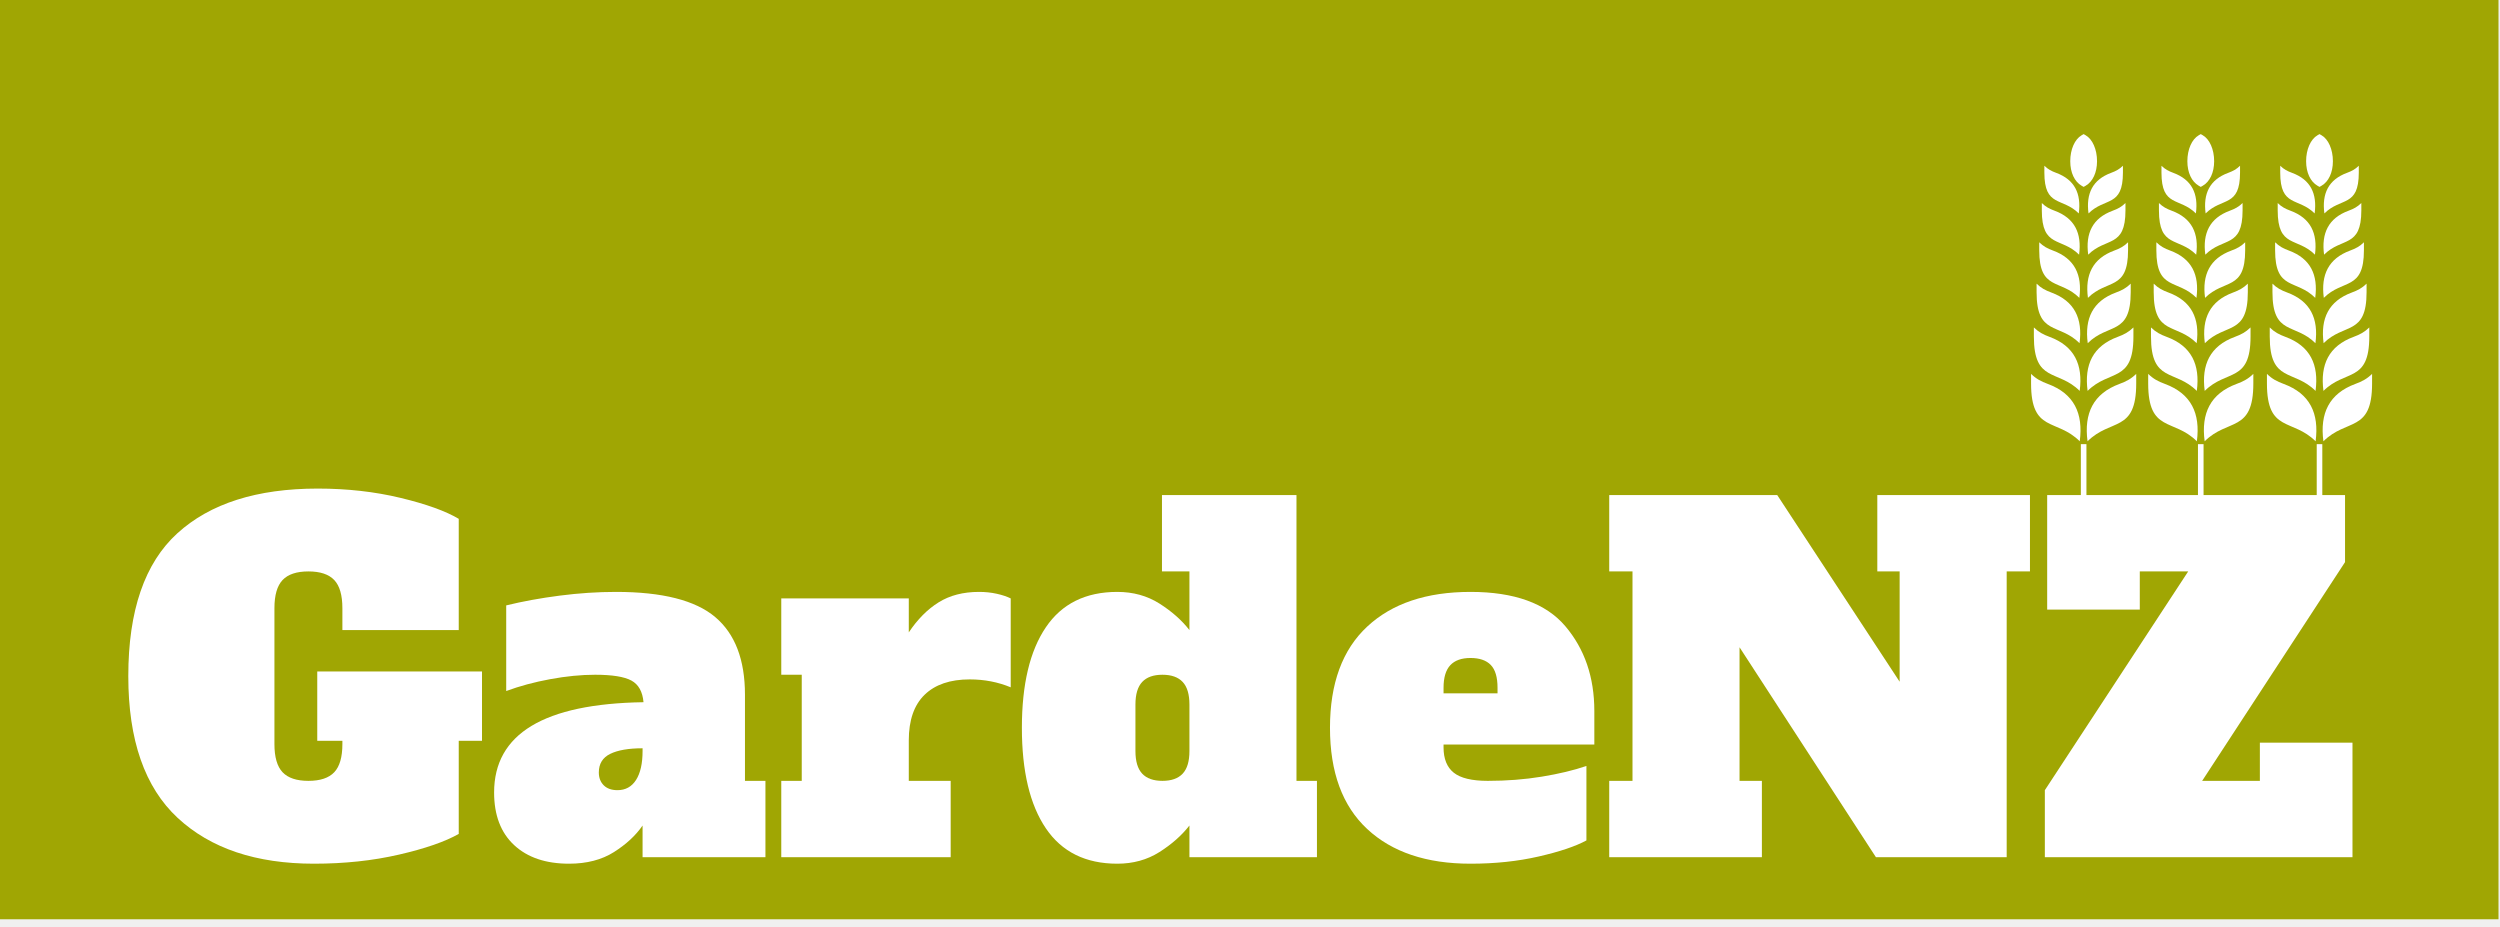
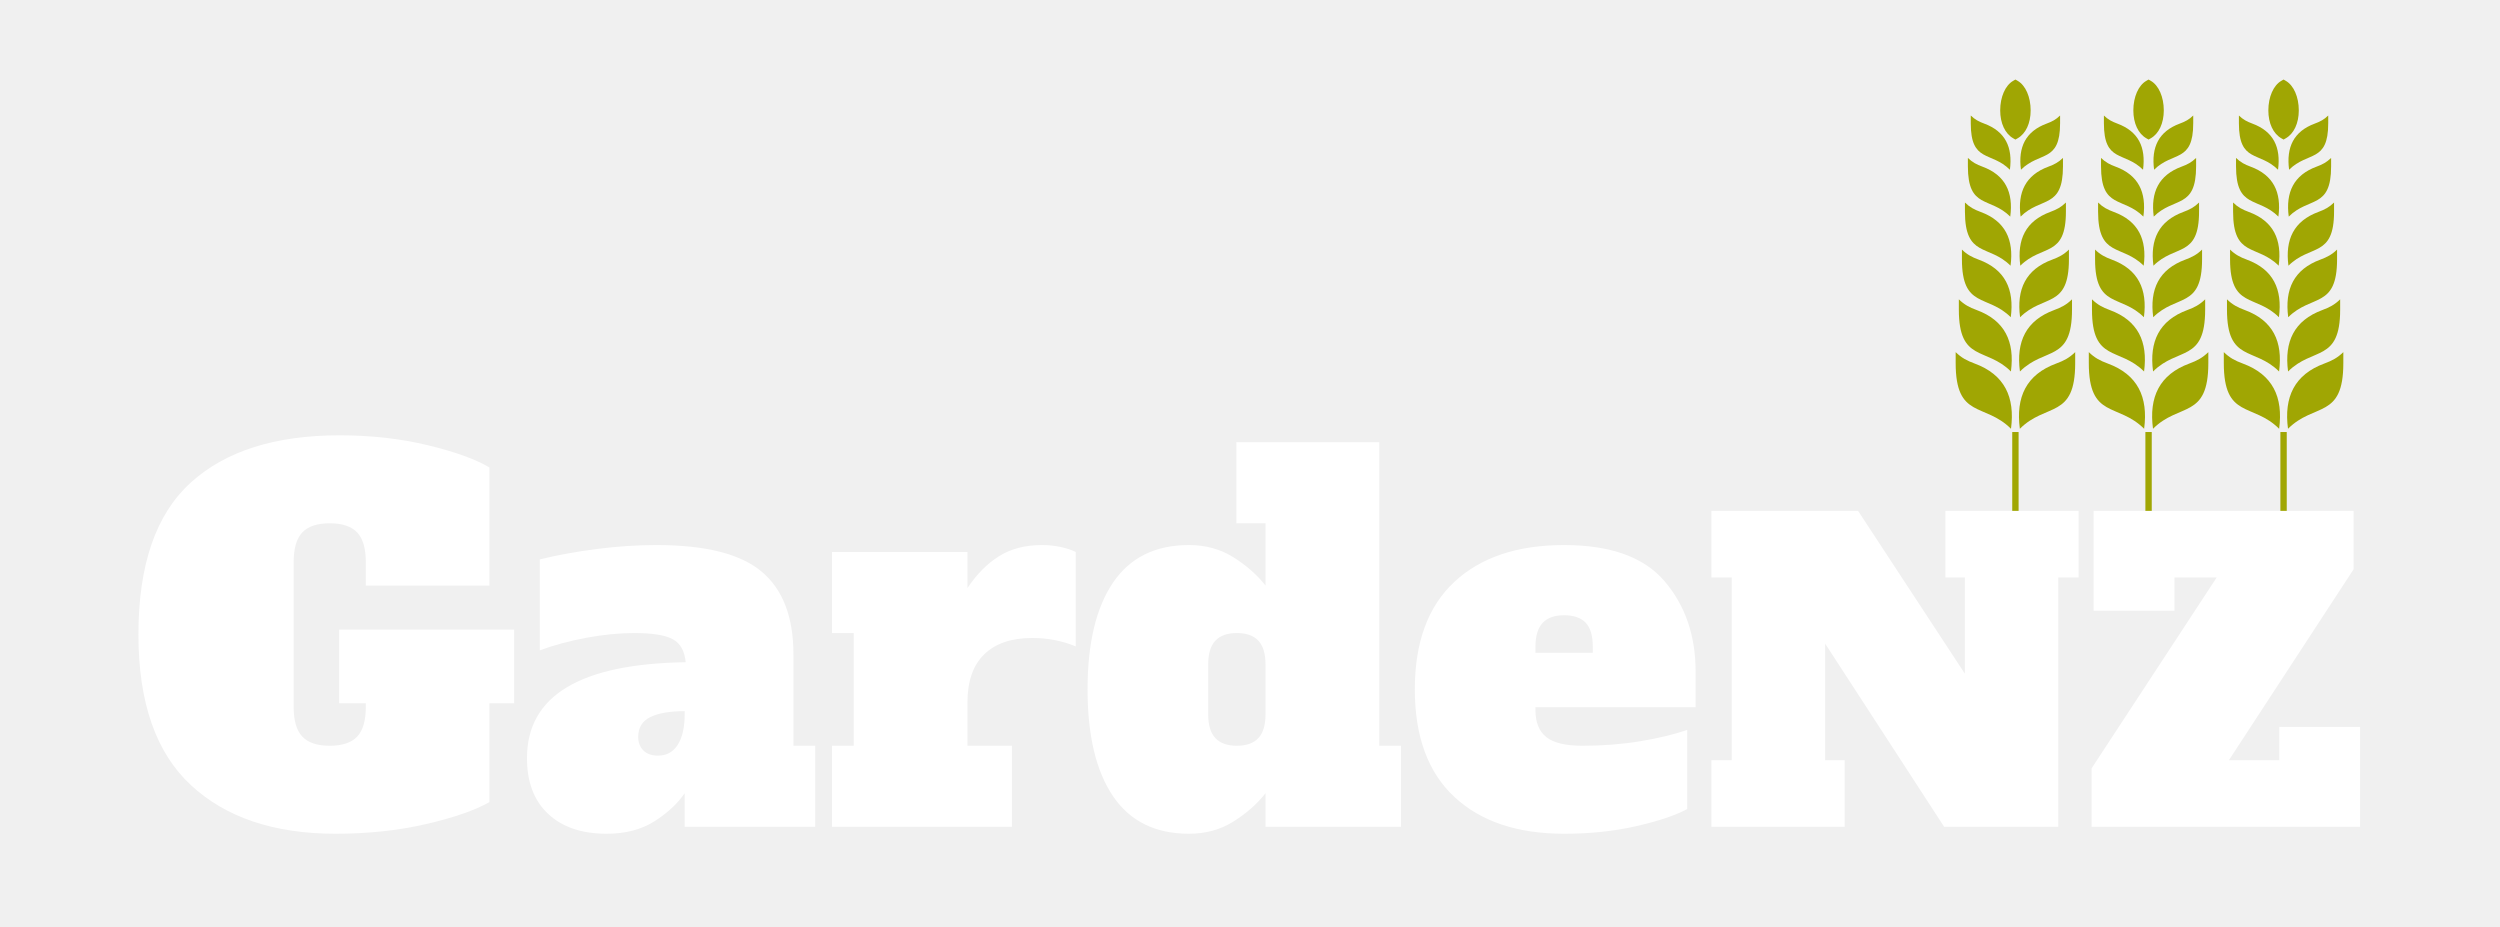
<svg xmlns="http://www.w3.org/2000/svg" width="100%" height="100%" viewBox="0 0 313 116" version="1.1" xml:space="preserve" style="fill-rule:evenodd;clip-rule:evenodd;stroke-linejoin:round;stroke-miterlimit:2;">
-   <rect x="0" y="0" width="312.811" height="115.093" style="fill:#a0a603;" />
  <g>
    <g>
-       <path d="M60.347,92.752l-2.913,0l0,11.654c-1.709,0.971 -4.205,1.836 -7.488,2.593c-3.282,0.758 -6.827,1.136 -10.634,1.136c-7.264,0 -12.955,-1.913 -17.073,-5.739c-4.117,-3.827 -6.176,-9.741 -6.176,-17.743c-0,-8.197 2.049,-14.16 6.147,-17.889c4.099,-3.729 9.955,-5.594 17.568,-5.594c3.691,0 7.148,0.389 10.372,1.166c3.225,0.777 5.652,1.651 7.284,2.622l0,13.926l-14.567,0l-0,-2.738c-0,-1.632 -0.34,-2.807 -1.02,-3.526c-0.68,-0.718 -1.758,-1.078 -3.234,-1.078c-1.476,0 -2.554,0.36 -3.234,1.078c-0.68,0.719 -1.02,1.894 -1.02,3.526l0,17.014c0,1.632 0.34,2.807 1.02,3.525c0.68,0.719 1.758,1.078 3.234,1.078c1.476,0 2.554,-0.359 3.234,-1.078c0.68,-0.718 1.02,-1.893 1.02,-3.525l-0,-0.408l-3.147,0l0,-8.682l20.627,0l0,8.682Z" style="fill:#fff;fill-rule:nonzero;" />
-       <path d="M95.833,97.763l0,9.557l-15.383,-0l0,-3.963c-0.854,1.243 -2.049,2.35 -3.583,3.322c-1.535,0.971 -3.409,1.456 -5.623,1.456c-2.914,0 -5.206,-0.777 -6.876,-2.33c-1.67,-1.554 -2.506,-3.749 -2.506,-6.585c0,-7.342 6.235,-11.11 18.705,-11.304c-0.117,-1.321 -0.622,-2.224 -1.515,-2.71c-0.894,-0.485 -2.409,-0.728 -4.545,-0.728c-1.748,0 -3.623,0.185 -5.623,0.554c-2.001,0.369 -3.836,0.864 -5.507,1.485l0,-10.721c2.059,-0.505 4.293,-0.913 6.701,-1.224c2.409,-0.311 4.759,-0.466 7.051,-0.466c5.788,0 9.925,1.049 12.411,3.147c2.487,2.097 3.73,5.341 3.73,9.731l-0,10.779l2.563,0Zm-15.383,-4.078c-1.748,-0 -3.098,0.233 -4.049,0.699c-0.952,0.466 -1.428,1.243 -1.428,2.331c0,0.66 0.204,1.194 0.612,1.602c0.408,0.408 0.981,0.612 1.719,0.612c1.01,-0 1.787,-0.428 2.331,-1.282c0.543,-0.855 0.815,-2.059 0.815,-3.613l0,-0.349Z" style="fill:#fff;fill-rule:nonzero;" />
-       <path d="M122.579,74.106c0.777,0 1.515,0.078 2.214,0.233c0.699,0.156 1.282,0.35 1.748,0.583l0,11.129c-1.592,-0.66 -3.302,-0.99 -5.127,-0.99c-2.448,-0 -4.332,0.641 -5.653,1.923c-1.32,1.282 -1.981,3.185 -1.981,5.71l0,5.069l5.245,0l-0,9.557l-21.21,-0l-0,-9.557l2.563,0l0,-13.285l-2.563,0l-0,-9.556l15.965,-0l0,4.254c1.088,-1.632 2.331,-2.885 3.73,-3.759c1.398,-0.874 3.088,-1.311 5.069,-1.311Z" style="fill:#fff;fill-rule:nonzero;" />
-       <path d="M139.885,108.135c-3.962,0 -6.944,-1.476 -8.944,-4.428c-2.001,-2.952 -3.001,-7.148 -3.001,-12.586c-0,-5.439 1,-9.634 3.001,-12.586c2,-2.953 4.982,-4.429 8.944,-4.429c1.981,0 3.739,0.486 5.273,1.457c1.535,0.971 2.788,2.078 3.759,3.321l-0,-7.342l-3.438,0l-0,-9.556l16.84,0l-0,35.777l2.563,0l0,9.557l-15.965,-0l-0,-3.963c-0.971,1.243 -2.224,2.35 -3.759,3.322c-1.534,0.971 -3.292,1.456 -5.273,1.456Zm5.652,-10.372c1.127,0 1.971,-0.301 2.535,-0.903c0.563,-0.602 0.845,-1.544 0.845,-2.826l-0,-5.827c-0,-1.282 -0.282,-2.224 -0.845,-2.826c-0.564,-0.602 -1.408,-0.903 -2.535,-0.903c-1.126,0 -1.971,0.301 -2.535,0.903c-0.563,0.602 -0.845,1.544 -0.845,2.826l0,5.827c0,1.282 0.282,2.224 0.845,2.826c0.564,0.602 1.409,0.903 2.535,0.903Z" style="fill:#fff;fill-rule:nonzero;" />
-       <path d="M184.111,108.135c-5.516,0 -9.828,-1.447 -12.935,-4.341c-3.108,-2.894 -4.662,-7.118 -4.662,-12.673c-0,-5.555 1.554,-9.78 4.662,-12.674c3.107,-2.894 7.419,-4.341 12.935,-4.341c5.478,0 9.43,1.428 11.858,4.283c2.428,2.855 3.642,6.4 3.642,10.634l-0,4.195l-18.879,0l-0,0.35c-0,1.437 0.427,2.496 1.282,3.176c0.854,0.679 2.272,1.019 4.253,1.019c2.37,0 4.623,-0.174 6.759,-0.524c2.137,-0.35 4.002,-0.796 5.594,-1.34l0,9.323c-1.359,0.738 -3.35,1.408 -5.972,2.01c-2.622,0.602 -5.468,0.903 -8.537,0.903Zm3.38,-21.326l-0,-0.699c-0,-1.321 -0.282,-2.273 -0.845,-2.856c-0.563,-0.582 -1.408,-0.874 -2.535,-0.874c-1.126,0 -1.971,0.301 -2.534,0.903c-0.564,0.603 -0.845,1.545 -0.845,2.827l-0,0.699l6.759,-0Z" style="fill:#fff;fill-rule:nonzero;" />
-       <path d="M235.039,61.986l19.112,0l-0,9.556l-2.914,0l0,35.778l-16.373,-0l-17.073,-26.28l-0,16.723l2.797,0l-0,9.557l-19.113,-0l0,-9.557l2.914,0l-0,-26.221l-2.914,0l0,-9.556l21.036,0l15.324,23.366l0,-13.81l-2.796,0l-0,-9.556Z" style="fill:#fff;fill-rule:nonzero;" />
-       <path d="M282.936,92.985l11.595,0l0,14.335l-38.516,-0l0,-8.391l17.947,-27.387l-6.06,0l0,4.778l-11.595,0l-0,-14.334l37.292,0l0,8.391l-17.889,27.386l7.226,0l-0,-4.778Z" style="fill:#fff;fill-rule:nonzero;" />
-     </g>
-     <g>
      <g>
-         <rect x="290.053" y="55.608" width="0.7" height="9.117" style="fill:#fff;" />
-         <path d="M292.079,20.189c0,-1.483 -0.562,-2.762 -1.431,-3.259l-0.245,-0.14l-0.245,0.14c-0.87,0.497 -1.432,1.776 -1.432,3.259c0.001,1.411 0.536,2.559 1.432,3.071l0.245,0.14l0.245,-0.14c0.896,-0.512 1.431,-1.66 1.431,-3.071Z" style="fill:#fff;" />
-         <path d="M291.012,26.722c2.054,-2.053 4.309,-0.743 4.309,-5.118l0,-0.852c-0.456,0.447 -0.883,0.668 -1.48,0.889c-2.322,0.858 -3.158,2.601 -2.829,5.081Z" style="fill:#fff;" />
-         <path d="M289.793,26.722c0.329,-2.48 -0.507,-4.223 -2.829,-5.081c-0.597,-0.221 -1.023,-0.442 -1.48,-0.889l0,0.852c0,4.375 2.255,3.065 4.309,5.118Z" style="fill:#fff;" />
-         <path d="M290.973,31.885c2.224,-2.224 4.666,-0.805 4.666,-5.542l-0,-0.923c-0.494,0.484 -0.956,0.724 -1.603,0.963c-2.514,0.929 -3.419,2.817 -3.063,5.502Z" style="fill:#fff;" />
-         <path d="M289.833,31.885c0.355,-2.685 -0.549,-4.573 -3.063,-5.502c-0.647,-0.239 -1.109,-0.479 -1.603,-0.963l-0,0.923c-0,4.737 2.441,3.318 4.666,5.542Z" style="fill:#fff;" />
-         <path d="M290.94,37.292c2.395,-2.394 5.023,-0.867 5.023,-5.966l0,-0.993c-0.532,0.521 -1.029,0.779 -1.725,1.036c-2.707,1 -3.68,3.032 -3.298,5.923Z" style="fill:#fff;" />
-         <path d="M289.866,37.292c0.382,-2.891 -0.592,-4.923 -3.298,-5.923c-0.696,-0.257 -1.194,-0.515 -1.725,-1.036l-0,0.993c-0,5.099 2.628,3.572 5.023,5.966Z" style="fill:#fff;" />
-         <path d="M290.915,42.968c2.565,-2.564 5.38,-0.928 5.38,-6.39l0,-1.064c-0.57,0.558 -1.102,0.835 -1.848,1.11c-2.899,1.071 -3.942,3.248 -3.532,6.344Z" style="fill:#fff;" />
-         <path d="M289.891,42.968c0.409,-3.096 -0.634,-5.273 -3.532,-6.344c-0.746,-0.275 -1.279,-0.552 -1.848,-1.11l-0,1.064c-0,5.462 2.815,3.826 5.38,6.39Z" style="fill:#fff;" />
-         <path d="M290.898,48.942c2.735,-2.733 5.737,-0.989 5.737,-6.813l0,-1.134c-0.607,0.595 -1.176,0.889 -1.97,1.183c-3.091,1.142 -4.204,3.463 -3.767,6.764Z" style="fill:#fff;" />
-         <path d="M289.907,48.942c0.437,-3.301 -0.675,-5.622 -3.766,-6.764c-0.795,-0.294 -1.363,-0.588 -1.97,-1.183l-0,1.134c-0,5.824 3.002,4.08 5.736,6.813Z" style="fill:#fff;" />
-         <path d="M294.891,48.066c-3.283,1.213 -4.464,3.679 -4,7.185c2.905,-2.903 6.093,-1.051 6.093,-7.237l0,-1.205c-0.645,0.632 -1.248,0.945 -2.093,1.257Z" style="fill:#fff;" />
-         <path d="M285.914,48.066c-0.844,-0.312 -1.448,-0.625 -2.093,-1.257l-0,1.205c-0,6.186 3.188,4.334 6.093,7.237c0.464,-3.506 -0.717,-5.972 -4,-7.185Z" style="fill:#fff;" />
+         <rect x="285.505" y="54.089" width="0.795" height="10.365" style="fill:#a0a603;" />
+         <path d="M287.809,13.824c-0,-1.686 -0.639,-3.14 -1.628,-3.705l-0.278,-0.16l-0.279,0.16c-0.988,0.565 -1.627,2.019 -1.627,3.705c0,1.603 0.608,2.909 1.627,3.49l0.279,0.159l0.278,-0.159c1.019,-0.581 1.627,-1.887 1.628,-3.49Z" style="fill:#a0a603;" />
+         <path d="M286.595,21.251c2.335,-2.335 4.899,-0.846 4.899,-5.819l0,-0.969c-0.519,0.508 -1.004,0.76 -1.683,1.011c-2.639,0.975 -3.589,2.957 -3.216,5.777Z" style="fill:#a0a603;" />
+         <path d="M285.21,21.251c0.373,-2.82 -0.576,-4.802 -3.216,-5.777c-0.679,-0.251 -1.164,-0.503 -1.683,-1.011l0,0.969c0,4.973 2.564,3.484 4.899,5.819Z" style="fill:#a0a603;" />
+         <path d="M286.551,27.12c2.529,-2.528 5.305,-0.915 5.305,-6.3l-0,-1.049c-0.562,0.55 -1.088,0.823 -1.823,1.094c-2.858,1.056 -3.886,3.202 -3.482,6.255Z" style="fill:#a0a603;" />
+         <path d="M285.255,27.12c0.404,-3.053 -0.624,-5.199 -3.482,-6.255c-0.736,-0.271 -1.261,-0.544 -1.823,-1.094l0,1.049c0,5.385 2.776,3.772 5.305,6.3Z" style="fill:#a0a603;" />
+         <path d="M286.514,33.267c2.722,-2.722 5.71,-0.986 5.71,-6.783l0,-1.129c-0.605,0.593 -1.17,0.886 -1.961,1.178c-3.077,1.137 -4.184,3.447 -3.749,6.734Z" style="fill:#a0a603;" />
+         <path d="M285.292,33.267c0.435,-3.287 -0.672,-5.597 -3.749,-6.734c-0.791,-0.292 -1.357,-0.585 -1.961,-1.178l-0,1.129c-0,5.797 2.988,4.061 5.71,6.783Z" style="fill:#a0a603;" />
+         <path d="M286.485,39.719c2.916,-2.914 6.116,-1.055 6.116,-7.264l0,-1.209c-0.647,0.634 -1.253,0.948 -2.1,1.261c-3.296,1.218 -4.481,3.692 -4.016,7.212Z" style="fill:#a0a603;" />
+         <path d="M285.321,39.719c0.465,-3.52 -0.72,-5.994 -4.016,-7.212c-0.847,-0.313 -1.453,-0.627 -2.101,-1.261l0,1.209c0,6.209 3.201,4.35 6.117,7.264Z" style="fill:#a0a603;" />
+         <path d="M286.466,46.511c3.109,-3.107 6.522,-1.125 6.522,-7.745l-0,-1.29c-0.691,0.677 -1.337,1.012 -2.24,1.345c-3.514,1.299 -4.778,3.938 -4.282,7.69Z" style="fill:#a0a603;" />
+         <path d="M285.34,46.511c0.496,-3.752 -0.768,-6.391 -4.282,-7.69c-0.904,-0.333 -1.549,-0.668 -2.24,-1.345l-0,1.29c-0,6.62 3.413,4.638 6.522,7.745Z" style="fill:#a0a603;" />
+         <path d="M291.005,45.515c-3.732,1.38 -5.075,4.182 -4.548,8.169c3.303,-3.301 6.928,-1.195 6.928,-8.228l-0,-1.37c-0.734,0.719 -1.42,1.075 -2.38,1.429Z" style="fill:#a0a603;" />
+         <path d="M280.8,45.515c-0.96,-0.354 -1.646,-0.71 -2.38,-1.429l0,1.37c0,7.033 3.625,4.927 6.928,8.228c0.527,-3.987 -0.816,-6.789 -4.548,-8.169Z" style="fill:#a0a603;" />
      </g>
    </g>
    <g>
      <g>
-         <rect x="275.185" y="55.608" width="0.7" height="9.117" style="fill:#fff;" />
-         <path d="M277.212,20.189c-0,-1.483 -0.562,-2.762 -1.432,-3.259l-0.245,-0.14l-0.245,0.14c-0.87,0.497 -1.432,1.776 -1.432,3.259c0.001,1.411 0.536,2.559 1.432,3.071l0.245,0.14l0.245,-0.14c0.896,-0.512 1.431,-1.66 1.432,-3.071Z" style="fill:#fff;" />
-         <path d="M276.144,26.722c2.054,-2.053 4.309,-0.743 4.309,-5.118l0,-0.852c-0.456,0.447 -0.883,0.668 -1.48,0.889c-2.322,0.858 -3.157,2.601 -2.829,5.081Z" style="fill:#fff;" />
-         <path d="M274.926,26.722c0.328,-2.48 -0.507,-4.223 -2.829,-5.081c-0.597,-0.221 -1.024,-0.442 -1.481,-0.889l0,0.852c0,4.375 2.255,3.065 4.31,5.118Z" style="fill:#fff;" />
-         <path d="M276.105,31.885c2.225,-2.224 4.666,-0.805 4.666,-5.542l0,-0.923c-0.494,0.484 -0.956,0.724 -1.603,0.963c-2.514,0.929 -3.418,2.817 -3.063,5.502Z" style="fill:#fff;" />
-         <path d="M274.965,31.885c0.356,-2.685 -0.549,-4.573 -3.063,-5.502c-0.647,-0.239 -1.109,-0.479 -1.603,-0.963l0,0.923c0,4.737 2.442,3.318 4.666,5.542Z" style="fill:#fff;" />
-         <path d="M276.072,37.292c2.395,-2.394 5.023,-0.867 5.023,-5.966l0,-0.993c-0.531,0.521 -1.029,0.779 -1.725,1.036c-2.707,1 -3.68,3.032 -3.298,5.923Z" style="fill:#fff;" />
-         <path d="M274.998,37.292c0.383,-2.891 -0.591,-4.923 -3.298,-5.923c-0.696,-0.257 -1.193,-0.515 -1.725,-1.036l-0,0.993c-0,5.099 2.628,3.572 5.023,5.966Z" style="fill:#fff;" />
-         <path d="M276.047,42.968c2.565,-2.564 5.38,-0.928 5.38,-6.39l0,-1.064c-0.57,0.558 -1.102,0.835 -1.847,1.11c-2.899,1.071 -3.942,3.248 -3.533,6.344Z" style="fill:#fff;" />
-         <path d="M275.023,42.968c0.409,-3.096 -0.633,-5.273 -3.532,-6.344c-0.746,-0.275 -1.278,-0.552 -1.848,-1.11l-0,1.064c-0,5.462 2.815,3.826 5.38,6.39Z" style="fill:#fff;" />
-         <path d="M276.03,48.942c2.735,-2.733 5.737,-0.989 5.737,-6.813l0,-1.134c-0.607,0.595 -1.175,0.889 -1.97,1.183c-3.091,1.142 -4.203,3.463 -3.767,6.764Z" style="fill:#fff;" />
-         <path d="M275.04,48.942c0.436,-3.301 -0.676,-5.622 -3.766,-6.764c-0.795,-0.294 -1.364,-0.588 -1.971,-1.183l0,1.134c0,5.824 3.002,4.08 5.737,6.813Z" style="fill:#fff;" />
-         <path d="M280.023,48.066c-3.283,1.213 -4.464,3.679 -4,7.185c2.905,-2.903 6.094,-1.051 6.094,-7.237l-0,-1.205c-0.646,0.632 -1.249,0.945 -2.094,1.257Z" style="fill:#fff;" />
-         <path d="M271.046,48.066c-0.844,-0.312 -1.448,-0.625 -2.093,-1.257l0,1.205c0,6.186 3.189,4.334 6.094,7.237c0.464,-3.506 -0.718,-5.972 -4.001,-7.185Z" style="fill:#fff;" />
+         <rect x="268.603" y="54.089" width="0.795" height="10.365" style="fill:#a0a603;" />
+         <path d="M270.907,13.824c-0,-1.686 -0.639,-3.14 -1.628,-3.705l-0.278,-0.16l-0.279,0.16c-0.989,0.565 -1.627,2.019 -1.627,3.705c0,1.603 0.608,2.909 1.627,3.49l0.279,0.159l0.278,-0.159c1.019,-0.581 1.627,-1.887 1.628,-3.49Z" style="fill:#a0a603;" />
+         <path d="M269.693,21.251c2.335,-2.335 4.899,-0.846 4.899,-5.819l0,-0.969c-0.519,0.508 -1.004,0.76 -1.683,1.011c-2.64,0.975 -3.589,2.957 -3.216,5.777Z" style="fill:#a0a603;" />
+         <path d="M268.308,21.251c0.373,-2.82 -0.577,-4.802 -3.216,-5.777c-0.679,-0.251 -1.164,-0.503 -1.683,-1.011l0,0.969c0,4.973 2.564,3.484 4.899,5.819Z" style="fill:#a0a603;" />
+         <path d="M269.648,27.12c2.53,-2.528 5.305,-0.915 5.305,-6.3l0,-1.049c-0.562,0.55 -1.087,0.823 -1.822,1.094c-2.858,1.056 -3.886,3.202 -3.483,6.255Z" style="fill:#a0a603;" />
+         <path d="M268.353,27.12c0.404,-3.053 -0.624,-5.199 -3.482,-6.255c-0.736,-0.271 -1.261,-0.544 -1.823,-1.094l0,1.049c0,5.385 2.776,3.772 5.305,6.3Z" style="fill:#a0a603;" />
+         <path d="M269.611,33.267c2.723,-2.722 5.711,-0.986 5.711,-6.783l-0,-1.129c-0.605,0.593 -1.17,0.886 -1.962,1.178c-3.077,1.137 -4.183,3.447 -3.749,6.734Z" style="fill:#a0a603;" />
+         <path d="M268.39,33.267c0.435,-3.287 -0.672,-5.597 -3.749,-6.734c-0.791,-0.292 -1.357,-0.585 -1.961,-1.178l-0,1.129c-0,5.797 2.988,4.061 5.71,6.783Z" style="fill:#a0a603;" />
+         <path d="M269.583,39.719c2.916,-2.914 6.116,-1.055 6.116,-7.264l0,-1.209c-0.648,0.634 -1.253,0.948 -2.1,1.261c-3.296,1.218 -4.482,3.692 -4.016,7.212Z" style="fill:#a0a603;" />
+         <path d="M268.418,39.719c0.466,-3.52 -0.72,-5.994 -4.015,-7.212c-0.847,-0.313 -1.453,-0.627 -2.101,-1.261l0,1.209c0,6.209 3.2,4.35 6.116,7.264Z" style="fill:#a0a603;" />
+         <path d="M269.564,46.511c3.109,-3.107 6.522,-1.125 6.522,-7.745l-0,-1.29c-0.691,0.677 -1.337,1.012 -2.24,1.345c-3.514,1.299 -4.779,3.938 -4.282,7.69Z" style="fill:#a0a603;" />
+         <path d="M268.438,46.511c0.496,-3.752 -0.768,-6.391 -4.282,-7.69c-0.904,-0.333 -1.55,-0.668 -2.24,-1.345l-0,1.29c-0,6.62 3.412,4.638 6.522,7.745Z" style="fill:#a0a603;" />
+         <path d="M274.103,45.515c-3.732,1.38 -5.075,4.182 -4.548,8.169c3.303,-3.301 6.928,-1.195 6.928,-8.228l-0,-1.37c-0.734,0.719 -1.42,1.075 -2.38,1.429Z" style="fill:#a0a603;" />
+         <path d="M263.898,45.515c-0.96,-0.354 -1.646,-0.71 -2.38,-1.429l0,1.37c0,7.033 3.625,4.927 6.927,8.228c0.528,-3.987 -0.815,-6.789 -4.547,-8.169Z" style="fill:#a0a603;" />
      </g>
    </g>
    <g>
      <g>
-         <rect x="260.522" y="55.608" width="0.7" height="9.117" style="fill:#fff;" />
-         <path d="M262.549,20.189c-0,-1.483 -0.562,-2.762 -1.432,-3.259l-0.245,-0.14l-0.245,0.14c-0.869,0.497 -1.431,1.776 -1.431,3.259c0,1.411 0.535,2.559 1.431,3.071l0.245,0.14l0.245,-0.14c0.896,-0.512 1.431,-1.66 1.432,-3.071Z" style="fill:#fff;" />
-         <path d="M261.481,26.722c2.054,-2.053 4.31,-0.743 4.31,-5.118l-0,-0.852c-0.457,0.447 -0.884,0.668 -1.481,0.889c-2.322,0.858 -3.157,2.601 -2.829,5.081Z" style="fill:#fff;" />
-         <path d="M260.263,26.722c0.328,-2.48 -0.507,-4.223 -2.829,-5.081c-0.597,-0.221 -1.024,-0.442 -1.48,-0.889l-0,0.852c-0,4.375 2.255,3.065 4.309,5.118Z" style="fill:#fff;" />
-         <path d="M261.442,31.885c2.225,-2.224 4.666,-0.805 4.666,-5.542l0,-0.923c-0.494,0.484 -0.956,0.724 -1.603,0.963c-2.514,0.929 -3.418,2.817 -3.063,5.502Z" style="fill:#fff;" />
-         <path d="M260.302,31.885c0.356,-2.685 -0.549,-4.573 -3.063,-5.502c-0.647,-0.239 -1.109,-0.479 -1.603,-0.963l0,0.923c0,4.737 2.442,3.318 4.666,5.542Z" style="fill:#fff;" />
-         <path d="M261.409,37.292c2.395,-2.394 5.024,-0.867 5.024,-5.966l-0,-0.993c-0.532,0.521 -1.03,0.779 -1.726,1.036c-2.706,1 -3.68,3.032 -3.298,5.923Z" style="fill:#fff;" />
-         <path d="M260.335,37.292c0.383,-2.891 -0.591,-4.923 -3.298,-5.923c-0.696,-0.257 -1.193,-0.515 -1.725,-1.036l0,0.993c0,5.099 2.628,3.572 5.023,5.966Z" style="fill:#fff;" />
-         <path d="M261.385,42.968c2.564,-2.564 5.38,-0.928 5.38,-6.39l-0,-1.064c-0.57,0.558 -1.103,0.835 -1.848,1.11c-2.899,1.071 -3.942,3.248 -3.532,6.344Z" style="fill:#fff;" />
-         <path d="M260.36,42.968c0.409,-3.096 -0.633,-5.273 -3.532,-6.344c-0.746,-0.275 -1.278,-0.552 -1.848,-1.11l0,1.064c0,5.462 2.815,3.826 5.38,6.39Z" style="fill:#fff;" />
-         <path d="M261.368,48.942c2.734,-2.733 5.736,-0.989 5.736,-6.813l0,-1.134c-0.607,0.595 -1.175,0.889 -1.97,1.183c-3.091,1.142 -4.203,3.463 -3.766,6.764Z" style="fill:#fff;" />
-         <path d="M260.377,48.942c0.436,-3.301 -0.676,-5.622 -3.766,-6.764c-0.795,-0.294 -1.363,-0.588 -1.971,-1.183l0,1.134c0,5.824 3.002,4.08 5.737,6.813Z" style="fill:#fff;" />
-         <path d="M265.36,48.066c-3.283,1.213 -4.464,3.679 -4,7.185c2.905,-2.903 6.094,-1.051 6.094,-7.237l-0,-1.205c-0.646,0.632 -1.249,0.945 -2.094,1.257Z" style="fill:#fff;" />
-         <path d="M256.383,48.066c-0.844,-0.312 -1.447,-0.625 -2.093,-1.257l0,1.205c0,6.186 3.189,4.334 6.094,7.237c0.464,-3.506 -0.718,-5.972 -4.001,-7.185Z" style="fill:#fff;" />
+         <rect x="251.933" y="54.089" width="0.795" height="10.365" style="fill:#a0a603;" />
+         <path d="M254.237,13.824c0,-1.686 -0.638,-3.14 -1.627,-3.705l-0.279,-0.16l-0.278,0.16c-0.989,0.565 -1.628,2.019 -1.628,3.705c0.001,1.603 0.609,2.909 1.628,3.49l0.278,0.159l0.279,-0.159c1.019,-0.581 1.627,-1.887 1.627,-3.49Z" style="fill:#a0a603;" />
+         <path d="M253.024,21.251c2.335,-2.335 4.899,-0.846 4.899,-5.819l-0,-0.969c-0.519,0.508 -1.004,0.76 -1.683,1.011c-2.64,0.975 -3.589,2.957 -3.216,5.777Z" style="fill:#a0a603;" />
+         <path d="M251.639,21.251c0.373,-2.82 -0.577,-4.802 -3.216,-5.777c-0.679,-0.251 -1.164,-0.503 -1.683,-1.011l-0,0.969c-0,4.973 2.563,3.484 4.899,5.819Z" style="fill:#a0a603;" />
+         <path d="M252.979,27.12c2.529,-2.528 5.305,-0.915 5.305,-6.3l0,-1.049c-0.562,0.55 -1.087,0.823 -1.822,1.094c-2.859,1.056 -3.887,3.202 -3.483,6.255Z" style="fill:#a0a603;" />
+         <path d="M251.684,27.12c0.404,-3.053 -0.624,-5.199 -3.483,-6.255c-0.735,-0.271 -1.26,-0.544 -1.822,-1.094l-0,1.049c-0,5.385 2.776,3.772 5.305,6.3Z" style="fill:#a0a603;" />
+         <path d="M252.942,33.267c2.723,-2.722 5.711,-0.986 5.711,-6.783l-0,-1.129c-0.605,0.593 -1.17,0.886 -1.962,1.178c-3.077,1.137 -4.184,3.447 -3.749,6.734Z" style="fill:#a0a603;" />
+         <path d="M251.721,33.267c0.435,-3.287 -0.672,-5.597 -3.749,-6.734c-0.791,-0.292 -1.357,-0.585 -1.962,-1.178l0,1.129c0,5.797 2.988,4.061 5.711,6.783Z" style="fill:#a0a603;" />
+         <path d="M252.914,39.719c2.916,-2.914 6.116,-1.055 6.116,-7.264l0,-1.209c-0.648,0.634 -1.253,0.948 -2.101,1.261c-3.295,1.218 -4.481,3.692 -4.015,7.212Z" style="fill:#a0a603;" />
+         <path d="M251.749,39.719c0.466,-3.52 -0.72,-5.994 -4.015,-7.212c-0.848,-0.313 -1.453,-0.627 -2.101,-1.261l-0,1.209c-0,6.209 3.2,4.35 6.116,7.264Z" style="fill:#a0a603;" />
+         <path d="M252.895,46.511c3.109,-3.107 6.521,-1.125 6.521,-7.745l0,-1.29c-0.69,0.677 -1.336,1.012 -2.24,1.345c-3.514,1.299 -4.778,3.938 -4.281,7.69Z" style="fill:#a0a603;" />
+         <path d="M251.768,46.511c0.497,-3.752 -0.768,-6.391 -4.281,-7.69c-0.904,-0.333 -1.55,-0.668 -2.24,-1.345l-0,1.29c-0,6.62 3.412,4.638 6.521,7.745Z" style="fill:#a0a603;" />
+         <path d="M257.434,45.515c-3.733,1.38 -5.075,4.182 -4.548,8.169c3.303,-3.301 6.928,-1.195 6.928,-8.228l-0,-1.37c-0.734,0.719 -1.42,1.075 -2.38,1.429Z" style="fill:#a0a603;" />
+         <path d="M247.229,45.515c-0.961,-0.354 -1.647,-0.71 -2.38,-1.429l-0,1.37c-0,7.033 3.625,4.927 6.927,8.228c0.528,-3.987 -0.815,-6.789 -4.547,-8.169Z" style="fill:#a0a603;" />
      </g>
+     </g>
+     <g>
+       <path d="M64.369,88.046l-3.095,-0l0,12.378c-1.815,1.032 -4.466,1.95 -7.953,2.754c-3.487,0.805 -7.252,1.207 -11.295,1.207c-7.716,0 -13.761,-2.032 -18.135,-6.096c-4.373,-4.064 -6.56,-10.346 -6.56,-18.846c-0,-8.706 2.176,-15.04 6.529,-19.001c4.353,-3.961 10.574,-5.942 18.661,-5.942c3.92,0 7.592,0.413 11.017,1.238c3.424,0.825 6.003,1.754 7.736,2.785l0,14.793l-15.473,-0l0,-2.909c0,-1.733 -0.361,-2.982 -1.083,-3.745c-0.722,-0.763 -1.867,-1.145 -3.435,-1.145c-1.568,0 -2.713,0.382 -3.435,1.145c-0.722,0.763 -1.083,2.012 -1.083,3.745l-0,18.072c-0,1.733 0.361,2.981 1.083,3.745c0.722,0.763 1.867,1.145 3.435,1.145c1.568,-0 2.713,-0.382 3.435,-1.145c0.722,-0.764 1.083,-2.012 1.083,-3.745l0,-0.433l-3.342,-0l-0,-9.222l21.91,-0l-0,9.222Z" style="fill:#fff;fill-rule:nonzero;" />
+       <path d="M102.061,93.369l-0,10.15l-16.34,-0l0,-4.209c-0.907,1.321 -2.176,2.496 -3.806,3.528c-1.63,1.032 -3.621,1.547 -5.973,1.547c-3.094,0 -5.529,-0.825 -7.303,-2.475c-1.774,-1.651 -2.661,-3.982 -2.661,-6.994c-0,-7.799 6.622,-11.801 19.867,-12.007c-0.124,-1.403 -0.66,-2.362 -1.609,-2.878c-0.949,-0.516 -2.558,-0.774 -4.828,-0.774c-1.856,0 -3.847,0.196 -5.972,0.588c-2.125,0.392 -4.075,0.918 -5.849,1.578l0,-11.388c2.187,-0.536 4.559,-0.969 7.118,-1.299c2.558,-0.331 5.054,-0.496 7.489,-0.496c6.147,0 10.542,1.114 13.183,3.343c2.64,2.228 3.961,5.673 3.961,10.336l-0,11.45l2.723,-0Zm-16.34,-4.333c-1.856,0 -3.29,0.248 -4.301,0.743c-1.011,0.495 -1.516,1.32 -1.516,2.475c-0,0.702 0.216,1.269 0.649,1.703c0.434,0.433 1.042,0.649 1.826,0.649c1.073,0 1.898,-0.454 2.476,-1.361c0.578,-0.908 0.866,-2.187 0.866,-3.838l0,-0.371Z" style="fill:#fff;fill-rule:nonzero;" />
+       <path d="M130.469,68.24c0.826,0 1.609,0.083 2.352,0.248c0.743,0.165 1.362,0.371 1.857,0.619l-0,11.821c-1.692,-0.701 -3.507,-1.052 -5.447,-1.052c-2.599,0 -4.6,0.681 -6.003,2.043c-1.403,1.361 -2.104,3.383 -2.104,6.065l-0,5.385l5.57,-0l-0,10.15l-22.529,-0l0,-10.15l2.723,-0l0,-14.112l-2.723,0l0,-10.15l16.959,-0l-0,4.518c1.155,-1.733 2.475,-3.064 3.961,-3.992c1.485,-0.928 3.28,-1.393 5.384,-1.393Z" style="fill:#fff;fill-rule:nonzero;" />
+       <path d="M148.851,104.385c-4.208,0 -7.375,-1.568 -9.5,-4.703c-2.125,-3.136 -3.188,-7.593 -3.188,-13.369c0,-5.777 1.063,-10.233 3.188,-13.369c2.125,-3.136 5.292,-4.704 9.5,-4.704c2.105,0 3.972,0.516 5.601,1.548c1.63,1.031 2.961,2.207 3.992,3.528l0,-7.799l-3.651,0l-0,-10.15l17.887,-0l-0,38.002l2.723,-0l-0,10.15l-16.959,-0l0,-4.209c-1.031,1.321 -2.362,2.496 -3.992,3.528c-1.629,1.032 -3.496,1.547 -5.601,1.547Zm6.004,-11.016c1.196,-0 2.094,-0.32 2.692,-0.96c0.598,-0.639 0.897,-1.64 0.897,-3.002l0,-6.189c0,-1.361 -0.299,-2.362 -0.897,-3.002c-0.598,-0.639 -1.496,-0.959 -2.692,-0.959c-1.197,0 -2.094,0.32 -2.693,0.959c-0.598,0.64 -0.897,1.641 -0.897,3.002l0,6.189c0,1.362 0.299,2.363 0.897,3.002c0.599,0.64 1.496,0.96 2.693,0.96Z" style="fill:#fff;fill-rule:nonzero;" />
+       <path d="M195.827,104.385c-5.859,0 -10.439,-1.537 -13.74,-4.611c-3.301,-3.074 -4.951,-7.561 -4.951,-13.461c-0,-5.901 1.65,-10.388 4.951,-13.462c3.301,-3.074 7.881,-4.611 13.74,-4.611c5.818,0 10.016,1.517 12.595,4.549c2.579,3.033 3.869,6.798 3.869,11.296l-0,4.456l-20.053,-0l-0,0.371c-0,1.527 0.453,2.651 1.361,3.373c0.908,0.722 2.414,1.084 4.518,1.084c2.517,-0 4.91,-0.186 7.18,-0.557c2.269,-0.372 4.25,-0.846 5.941,-1.424l0,9.903c-1.444,0.784 -3.558,1.495 -6.344,2.135c-2.785,0.64 -5.807,0.959 -9.067,0.959Zm3.59,-22.652l-0,-0.743c-0,-1.403 -0.299,-2.414 -0.897,-3.033c-0.599,-0.618 -1.496,-0.928 -2.693,-0.928c-1.196,0 -2.094,0.32 -2.692,0.959c-0.598,0.64 -0.897,1.641 -0.897,3.002l-0,0.743l7.179,-0Z" style="fill:#fff;fill-rule:nonzero;" />
+       <path d="M243.561,63.957l16.68,-0l-0,8.339l-2.543,0l0,31.223l-14.289,-0l-14.9,-22.934l0,14.594l2.441,0l0,8.34l-16.679,-0l0,-8.34l2.543,0l-0,-22.883l-2.543,0l0,-8.339l18.357,-0l13.374,20.391l0,-12.052l-2.441,0l0,-8.339Z" style="fill:#fff;fill-rule:nonzero;" />
+       <path d="M285.361,91.009l10.12,0l-0,12.51l-33.613,-0l-0,-7.323l15.662,-23.9l-5.288,0l-0,4.17l-10.12,-0l0,-12.509l32.545,-0l-0,7.322l-15.611,23.9l6.305,0l0,-4.17Z" style="fill:#fff;fill-rule:nonzero;" />
    </g>
  </g>
</svg>
